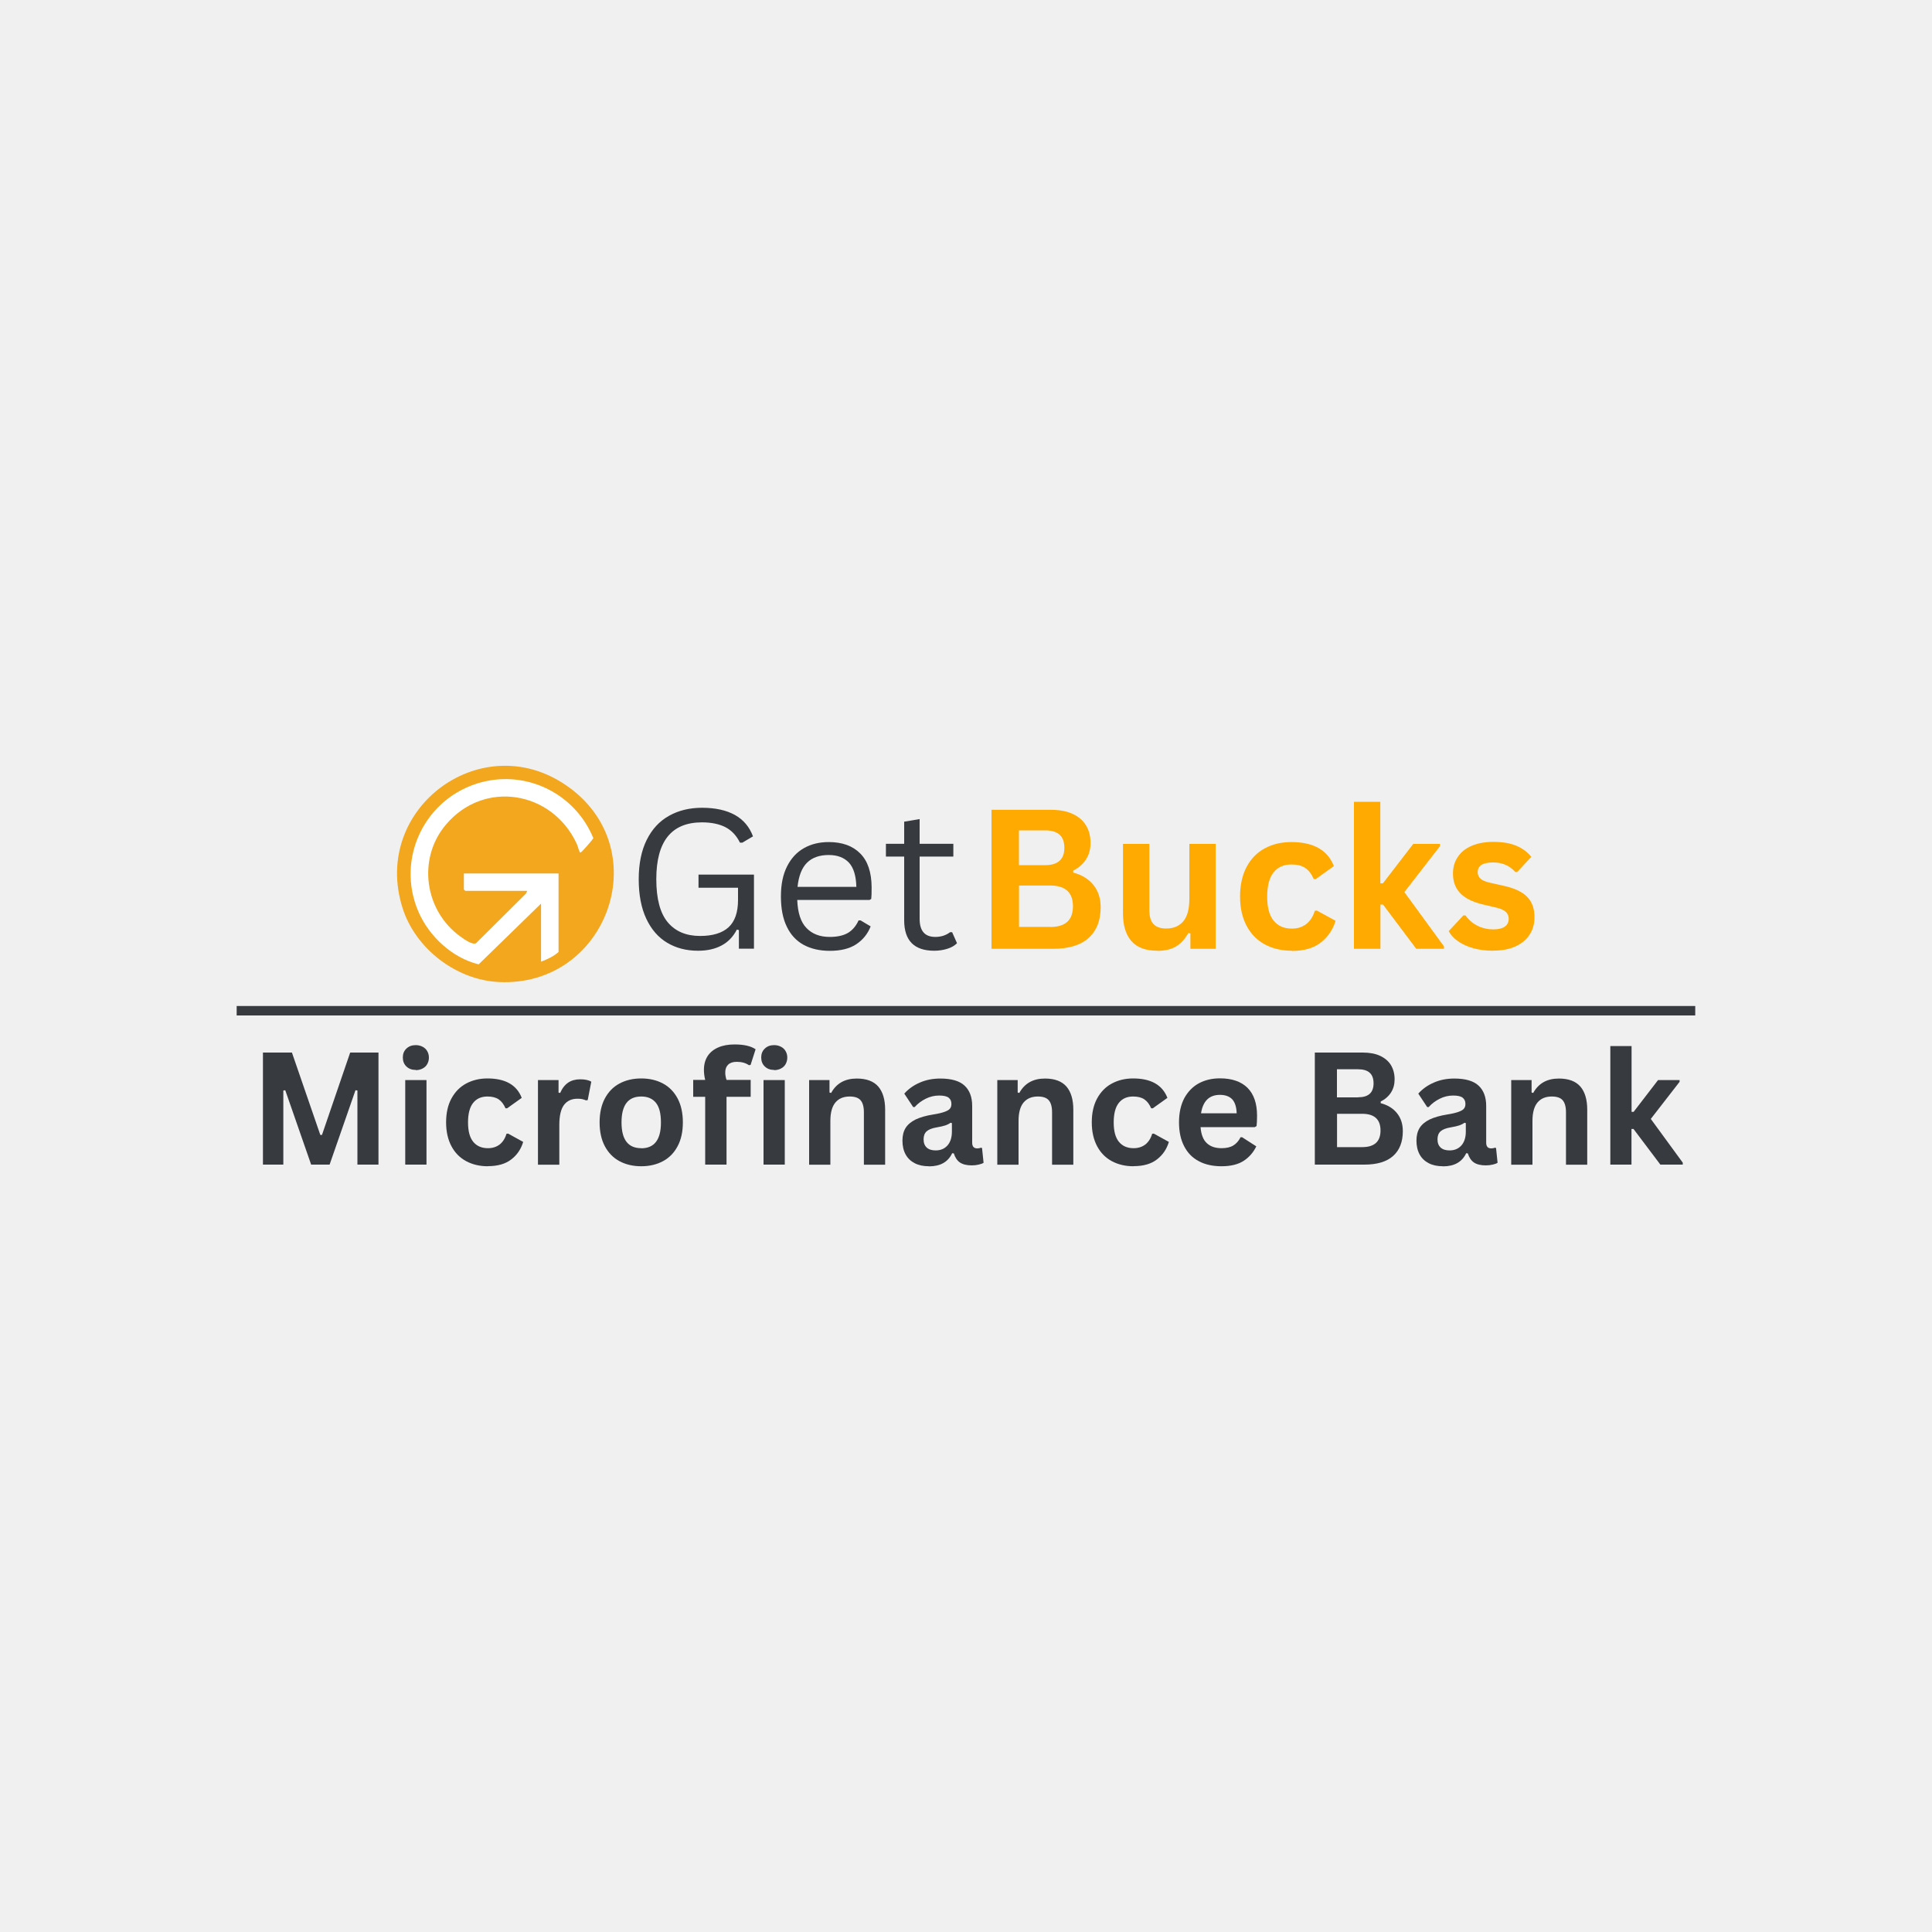
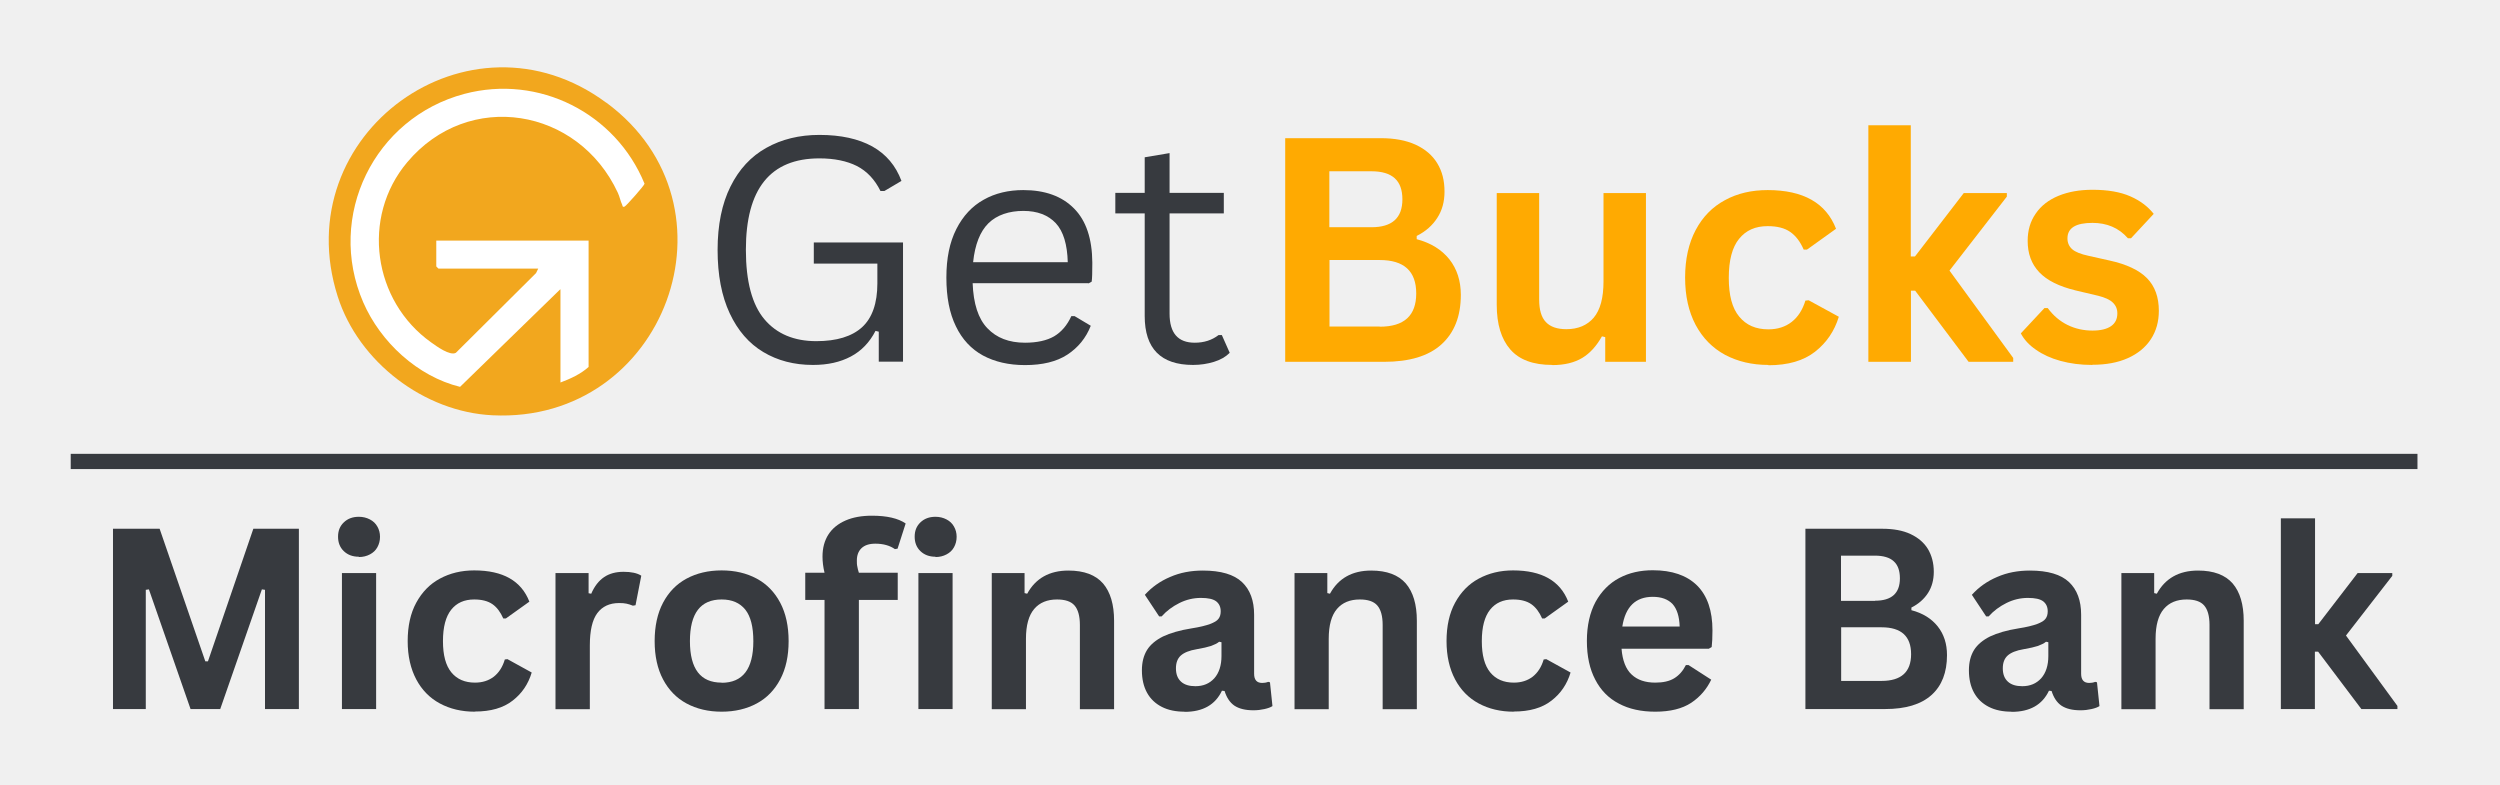
- <svg xmlns="http://www.w3.org/2000/svg" id="Layer_1" data-name="Layer 1" viewBox="0 0 200 200">
+ <svg xmlns="http://www.w3.org/2000/svg" id="Layer_1" version="1.1" viewBox="0 0 160.85 50.46">
  <defs>
    <style>
-       .cls-1 {
+       .st0 {
        fill: none;
        stroke: #373a3f;
        stroke-miterlimit: 41.36;
        stroke-width: .98px;
      }

-       .cls-2 {
+       .st1 {
        fill: #373a3f;
      }

-       .cls-3 {
+       .st2 {
        fill: #fff;
      }

-       .cls-4 {
+       .st3 {
        fill: #ffaa01;
      }

-       .cls-5 {
+       .st4 {
        fill: #f2a71e;
      }
    </style>
  </defs>
  <g>
-     <path class="cls-5" d="M58.97,81.55c8.98,6.64,3.77,20.64-7.32,20.11-4.42-.21-8.63-3.44-9.97-7.64-3.34-10.45,8.46-19,17.28-12.47Z" />
-     <path class="cls-3" d="M55.99,93.56l-6.44,6.27c-2.73-.67-5.12-2.88-6.23-5.44-2.4-5.55.71-11.87,6.51-13.41,4.79-1.27,9.73,1.24,11.59,5.78,0,.1-1.17,1.42-1.28,1.47-.15.06-.13-.05-.16-.12-.11-.22-.16-.52-.28-.77-2.54-5.47-9.6-6.66-13.55-1.96-2.98,3.54-2.2,8.93,1.54,11.59.35.25,1.21.88,1.59.67l5.16-5.13.14-.29h-6.42s-.14-.13-.14-.14v-1.66h9.8v8.13c-.51.46-1.17.76-1.81,1v-5.99Z" />
+     <path class="st4" d="M39.02,6.61c8.98,6.64,3.77,20.64-7.32,20.11-4.42-.21-8.63-3.44-9.97-7.64C18.39,8.63,30.19.08,39.01,6.61h.01Z" />
+     <path class="st2" d="M36.04,18.62l-6.44,6.27c-2.73-.67-5.12-2.88-6.23-5.44-2.4-5.55.71-11.87,6.51-13.41,4.79-1.27,9.73,1.24,11.59,5.78,0,.1-1.17,1.42-1.28,1.47-.15.06-.13-.05-.16-.12-.11-.22-.16-.52-.28-.77-2.54-5.47-9.6-6.66-13.55-1.96-2.98,3.54-2.2,8.93,1.54,11.59.35.25,1.21.88,1.59.67l5.16-5.13.14-.29h-6.42s-.14-.13-.14-.14v-1.66h9.8v8.13c-.51.46-1.17.76-1.81,1v-5.99h-.02Z" />
  </g>
-   <path class="cls-1" d="M24.5,104.63h150.99" />
-   <path class="cls-2" d="M72.25,98.42c-1.21,0-2.27-.28-3.19-.83-.92-.55-1.64-1.38-2.16-2.49-.52-1.11-.78-2.47-.78-4.08s.28-2.98.83-4.08c.55-1.11,1.32-1.94,2.31-2.49.98-.55,2.12-.83,3.41-.83,1.38,0,2.51.25,3.4.74.89.5,1.51,1.23,1.88,2.22l-1.1.65h-.25c-.37-.75-.88-1.28-1.52-1.61-.64-.32-1.44-.49-2.41-.49-3.16,0-4.73,1.96-4.73,5.88,0,2.04.4,3.53,1.19,4.47.79.94,1.91,1.41,3.34,1.41,1.31,0,2.29-.3,2.95-.9.65-.6.98-1.54.98-2.82v-1.27h-4.09v-1.36h5.74v7.67h-1.56v-1.93l-.21-.05c-.38.74-.91,1.29-1.59,1.65-.68.36-1.48.54-2.42.54Z" />
-   <path class="cls-2" d="M89.99,93.16h-7.46c.05,1.32.36,2.29.95,2.9.59.62,1.39.93,2.42.93.77,0,1.4-.14,1.87-.41.47-.28.84-.71,1.11-1.3h.21l1.04.62c-.31.79-.82,1.41-1.51,1.86-.69.45-1.6.67-2.72.67-1.05,0-1.95-.21-2.71-.62-.75-.41-1.34-1.04-1.74-1.88-.41-.84-.61-1.88-.61-3.13s.21-2.27.64-3.12c.43-.85,1.02-1.48,1.76-1.89.74-.42,1.6-.62,2.55-.62,1.39,0,2.48.39,3.26,1.18.78.78,1.17,1.95,1.18,3.49,0,.6-.01,1.01-.04,1.22l-.21.12ZM88.65,91.82c-.03-1.15-.28-1.99-.77-2.52-.49-.52-1.18-.79-2.09-.79-.95,0-1.7.26-2.24.79-.54.53-.87,1.37-.99,2.51h6.08Z" />
-   <path class="cls-2" d="M98.56,96.49l.51,1.15c-.26.26-.59.45-1.01.58-.42.13-.87.2-1.35.2-2.07,0-3.11-1.05-3.11-3.15v-6.6h-1.89v-1.32h1.89v-2.29l1.6-.27v2.56h3.49v1.32h-3.49v6.45c0,1.25.54,1.87,1.62,1.87.59,0,1.1-.16,1.53-.49h.21Z" />
-   <path class="cls-4" d="M102.64,98.22v-14.39h6.14c.89,0,1.64.14,2.25.42.61.28,1.08.68,1.39,1.19.32.52.47,1.12.47,1.83,0,.64-.15,1.2-.46,1.68-.31.49-.75.88-1.33,1.17v.21c.91.24,1.6.67,2.1,1.29.49.62.74,1.39.74,2.29,0,1.38-.42,2.44-1.25,3.19-.83.75-2.06,1.12-3.7,1.12h-6.36ZM108.19,89.56c1.33,0,1.99-.6,1.99-1.79,0-.61-.16-1.06-.49-1.36-.33-.3-.83-.45-1.5-.45h-2.71v3.6h2.71ZM108.72,95.96c1.57,0,2.35-.71,2.35-2.14s-.78-2.15-2.35-2.15h-3.23v4.28h3.23Z" />
-   <path class="cls-4" d="M119.82,98.42c-1.22,0-2.12-.33-2.7-1-.58-.67-.87-1.62-.87-2.87v-7.19h2.73v6.85c0,.66.14,1.15.43,1.45.29.31.73.46,1.32.46.75,0,1.34-.25,1.76-.74.42-.5.63-1.27.63-2.34v-5.68h2.73v10.86h-2.62v-1.59l-.21-.05c-.35.62-.77,1.09-1.27,1.39-.5.3-1.14.46-1.92.46Z" />
-   <path class="cls-4" d="M133.73,98.42c-1.05,0-1.98-.22-2.79-.65-.81-.44-1.44-1.08-1.89-1.92-.45-.85-.68-1.86-.68-3.05s.23-2.21.68-3.06c.45-.85,1.08-1.49,1.88-1.92.8-.44,1.72-.65,2.75-.65,2.29,0,3.76.83,4.4,2.49l-1.87,1.34h-.21c-.22-.51-.51-.89-.87-1.14-.36-.25-.84-.37-1.45-.37-.79,0-1.4.27-1.84.82-.44.54-.66,1.38-.66,2.51s.22,1.95.67,2.49c.45.55,1.07.82,1.88.82.59,0,1.09-.16,1.5-.48.41-.32.7-.78.88-1.37l.21-.02,1.94,1.06c-.28.92-.79,1.67-1.53,2.25-.74.58-1.74.87-3,.87Z" />
-   <path class="cls-4" d="M140.16,98.22v-15.22h2.73v8.44h.27l3.14-4.08h2.77v.23l-3.69,4.76,4.1,5.62v.25h-2.87l-3.44-4.58h-.27v4.58h-2.73Z" />
-   <path class="cls-4" d="M154.56,98.42c-.74,0-1.42-.09-2.04-.26-.62-.17-1.14-.41-1.58-.72-.44-.3-.76-.65-.97-1.05l1.52-1.63h.21c.36.49.79.85,1.28,1.09.49.24,1.03.36,1.6.36.53,0,.93-.1,1.2-.29.27-.19.4-.46.4-.82,0-.28-.1-.51-.29-.69-.19-.19-.51-.33-.94-.44l-1.44-.34c-1.08-.26-1.86-.65-2.36-1.18-.5-.53-.74-1.2-.74-2.01,0-.68.17-1.26.52-1.76.34-.5.83-.88,1.46-1.14.63-.26,1.36-.39,2.19-.39.98,0,1.79.14,2.43.42.64.28,1.14.66,1.51,1.13l-1.46,1.57h-.2c-.3-.34-.64-.59-1.02-.75-.38-.16-.8-.24-1.26-.24-1.08,0-1.61.33-1.61,1,0,.28.1.51.3.69.2.18.55.32,1.06.43l1.34.3c1.1.24,1.91.62,2.42,1.14.51.52.76,1.22.76,2.1,0,.69-.17,1.3-.51,1.82-.34.52-.83.93-1.48,1.22-.64.29-1.41.43-2.29.43Z" />
-   <path class="cls-2" d="M29.32,120.56h-2.1v-11.6h3l2.94,8.53h.17l2.92-8.53h2.93v11.6h-2.18v-7.67l-.2-.03-2.68,7.7h-1.91l-2.68-7.7-.2.03v7.67Z" />
-   <path class="cls-2" d="M43.04,110.76c-.4,0-.72-.12-.97-.36-.25-.24-.37-.55-.37-.93s.12-.68.37-.92c.25-.24.57-.36.97-.36.26,0,.5.06.71.17.21.11.37.26.48.46.11.19.17.41.17.66s-.06.47-.17.67c-.11.2-.27.35-.48.46-.21.11-.44.17-.71.17ZM41.95,120.56v-8.75h2.2v8.75h-2.2Z" />
-   <path class="cls-2" d="M50.5,120.73c-.85,0-1.6-.18-2.25-.53-.65-.35-1.16-.87-1.52-1.55-.36-.68-.55-1.5-.55-2.46s.18-1.79.55-2.47c.37-.68.87-1.2,1.52-1.55.65-.35,1.38-.53,2.21-.53,1.85,0,3.03.67,3.55,2.01l-1.51,1.08h-.17c-.18-.41-.41-.72-.7-.92-.29-.2-.68-.3-1.17-.3-.64,0-1.13.22-1.48.66-.35.44-.53,1.11-.53,2.02s.18,1.57.54,2.01c.36.44.87.66,1.52.66.48,0,.88-.13,1.21-.38.33-.26.57-.63.71-1.11l.17-.02,1.56.86c-.22.74-.63,1.35-1.23,1.81-.6.47-1.41.7-2.42.7Z" />
-   <path class="cls-2" d="M55.69,120.56v-8.75h2.13v1.3l.17.03c.21-.49.49-.84.83-1.07.34-.23.76-.34,1.25-.34s.88.08,1.14.25l-.37,1.9-.17.03c-.14-.06-.28-.1-.41-.13-.13-.03-.29-.04-.48-.04-.61,0-1.08.22-1.4.65-.32.43-.48,1.12-.48,2.08v4.1h-2.2Z" />
-   <path class="cls-2" d="M66.38,120.73c-.86,0-1.61-.18-2.26-.53-.65-.35-1.15-.87-1.51-1.55-.36-.68-.54-1.5-.54-2.46s.18-1.79.54-2.47c.36-.68.86-1.2,1.51-1.55.65-.35,1.4-.53,2.26-.53s1.61.18,2.26.53c.65.35,1.15.87,1.51,1.55.36.68.54,1.51.54,2.47s-.18,1.78-.54,2.46c-.36.68-.86,1.2-1.51,1.55-.65.35-1.4.53-2.26.53ZM66.38,118.87c1.36,0,2.04-.89,2.04-2.67,0-.93-.17-1.6-.52-2.04-.35-.43-.85-.65-1.52-.65-1.36,0-2.04.89-2.04,2.68s.68,2.67,2.04,2.67Z" />
-   <path class="cls-2" d="M73,120.56v-7.02h-1.24v-1.75h1.24c-.09-.37-.13-.72-.13-1.04,0-.56.13-1.03.38-1.42s.62-.69,1.1-.9c.48-.21,1.04-.31,1.7-.31.97,0,1.69.17,2.17.5l-.52,1.62-.17.03c-.33-.23-.75-.35-1.26-.35-.4,0-.69.1-.89.29-.2.19-.3.46-.3.79,0,.14,0,.27.03.39.02.12.05.25.1.4h2.5v1.75h-2.5v7.02h-2.2Z" />
-   <path class="cls-2" d="M80.14,110.76c-.4,0-.72-.12-.97-.36-.25-.24-.37-.55-.37-.93s.12-.68.37-.92c.25-.24.57-.36.97-.36.26,0,.5.06.71.17.21.11.37.26.48.46.11.19.17.41.17.66s-.06.47-.17.67c-.11.2-.27.35-.48.46-.21.11-.44.17-.71.17ZM79.04,120.56v-8.75h2.2v8.75h-2.2Z" />
-   <path class="cls-2" d="M83.76,120.56v-8.75h2.11v1.29l.17.04c.54-.99,1.43-1.49,2.65-1.49,1.01,0,1.75.28,2.23.83.47.55.71,1.35.71,2.4v5.69h-2.2v-5.42c0-.58-.12-1-.35-1.26-.23-.26-.61-.38-1.12-.38-.63,0-1.12.2-1.47.61-.35.41-.53,1.05-.53,1.92v4.53h-2.2Z" />
-   <path class="cls-2" d="M96.16,120.73c-.56,0-1.05-.1-1.46-.31-.41-.21-.73-.51-.95-.91-.22-.4-.33-.88-.33-1.44,0-.52.11-.95.33-1.31.22-.35.57-.64,1.03-.87.47-.22,1.07-.4,1.83-.52.52-.08.92-.18,1.19-.28.27-.1.46-.21.55-.34.1-.13.14-.29.14-.48,0-.28-.1-.49-.29-.64-.2-.15-.52-.22-.98-.22-.49,0-.95.11-1.39.33-.44.22-.82.5-1.14.86h-.16l-.92-1.39c.44-.49.99-.88,1.63-1.15.64-.28,1.34-.41,2.1-.41,1.16,0,2,.25,2.52.74.52.49.78,1.19.78,2.1v3.8c0,.39.17.59.52.59.13,0,.26-.02.39-.07l.11.03.16,1.53c-.12.08-.29.14-.51.19-.22.05-.45.08-.71.08-.52,0-.93-.1-1.23-.3-.29-.2-.5-.52-.63-.94l-.17-.02c-.43.91-1.23,1.36-2.4,1.36ZM96.86,119.09c.51,0,.91-.17,1.22-.51.3-.34.46-.82.46-1.43v-.89l-.15-.03c-.13.11-.31.19-.52.27-.21.07-.52.14-.92.21-.48.08-.82.22-1.03.41-.21.19-.31.47-.31.82,0,.38.11.66.33.86.22.2.53.29.93.29Z" />
-   <path class="cls-2" d="M103.24,120.56v-8.75h2.11v1.29l.17.04c.54-.99,1.43-1.49,2.65-1.49,1.01,0,1.75.28,2.23.83.47.55.71,1.35.71,2.4v5.69h-2.2v-5.42c0-.58-.12-1-.35-1.26-.23-.26-.61-.38-1.12-.38-.63,0-1.12.2-1.47.61-.35.41-.53,1.05-.53,1.92v4.53h-2.2Z" />
-   <path class="cls-2" d="M117.34,120.73c-.85,0-1.6-.18-2.25-.53-.65-.35-1.16-.87-1.52-1.55-.36-.68-.55-1.5-.55-2.46s.18-1.79.55-2.47c.37-.68.87-1.2,1.52-1.55.65-.35,1.38-.53,2.21-.53,1.85,0,3.03.67,3.55,2.01l-1.51,1.08h-.17c-.18-.41-.41-.72-.7-.92-.29-.2-.68-.3-1.17-.3-.64,0-1.13.22-1.48.66-.35.44-.53,1.11-.53,2.02s.18,1.57.54,2.01c.36.44.87.66,1.52.66.48,0,.88-.13,1.21-.38.33-.26.57-.63.71-1.11l.17-.02,1.56.86c-.22.74-.63,1.35-1.23,1.81-.6.47-1.41.7-2.42.7Z" />
-   <path class="cls-2" d="M129.91,116.68h-5.63c.06.76.28,1.32.65,1.66.37.35.88.52,1.52.52.5,0,.91-.09,1.22-.28.31-.19.56-.47.75-.85h.17l1.46.94c-.29.61-.72,1.11-1.29,1.49-.58.38-1.35.57-2.31.57-.9,0-1.69-.17-2.34-.52-.66-.34-1.17-.86-1.52-1.54-.36-.68-.54-1.51-.54-2.49s.19-1.83.56-2.52c.38-.68.88-1.19,1.52-1.53.64-.34,1.36-.5,2.16-.5,1.24,0,2.19.33,2.85.98.66.66.99,1.62.99,2.89,0,.46-.02.82-.05,1.07l-.17.1ZM128.02,115.26c-.02-.67-.18-1.15-.46-1.46-.29-.3-.71-.46-1.27-.46-1.11,0-1.76.64-1.96,1.91h3.69Z" />
-   <path class="cls-2" d="M136.11,120.56v-11.6h4.95c.71,0,1.32.11,1.81.34.49.23.87.55,1.12.96.25.42.38.91.38,1.47,0,.51-.12.97-.37,1.36-.25.39-.61.71-1.07.94v.17c.73.19,1.29.54,1.69,1.04.4.5.6,1.12.6,1.85,0,1.11-.33,1.97-1,2.57-.67.6-1.66.9-2.98.9h-5.13ZM140.59,113.59c1.07,0,1.6-.48,1.6-1.44,0-.49-.13-.86-.4-1.1-.26-.24-.67-.36-1.21-.36h-2.18v2.91h2.18ZM141.01,118.75c1.26,0,1.9-.57,1.9-1.72s-.63-1.73-1.9-1.73h-2.6v3.45h2.6Z" />
-   <path class="cls-2" d="M149.37,120.73c-.56,0-1.05-.1-1.46-.31-.41-.21-.73-.51-.95-.91-.22-.4-.33-.88-.33-1.44,0-.52.11-.95.33-1.31.22-.35.57-.64,1.03-.87.47-.22,1.07-.4,1.83-.52.52-.08.92-.18,1.19-.28.27-.1.46-.21.55-.34.1-.13.14-.29.14-.48,0-.28-.1-.49-.29-.64-.2-.15-.52-.22-.98-.22-.49,0-.95.11-1.39.33-.44.22-.82.5-1.14.86h-.16l-.92-1.39c.44-.49.99-.88,1.63-1.15.64-.28,1.34-.41,2.1-.41,1.16,0,2,.25,2.52.74.52.49.78,1.19.78,2.1v3.8c0,.39.17.59.52.59.13,0,.26-.02.39-.07l.11.03.16,1.53c-.12.08-.29.14-.51.19-.22.05-.45.08-.71.08-.52,0-.93-.1-1.23-.3-.29-.2-.5-.52-.63-.94l-.17-.02c-.43.91-1.23,1.36-2.4,1.36ZM150.06,119.09c.51,0,.91-.17,1.22-.51.3-.34.46-.82.46-1.43v-.89l-.15-.03c-.13.11-.31.19-.52.27-.21.07-.52.14-.92.21-.48.08-.82.22-1.03.41-.21.19-.31.47-.31.82,0,.38.11.66.33.86.22.2.53.29.93.29Z" />
-   <path class="cls-2" d="M156.44,120.56v-8.75h2.11v1.29l.17.04c.54-.99,1.43-1.49,2.65-1.49,1.01,0,1.75.28,2.23.83.47.55.71,1.35.71,2.4v5.69h-2.2v-5.42c0-.58-.12-1-.35-1.26-.23-.26-.61-.38-1.12-.38-.63,0-1.12.2-1.47.61-.35.41-.53,1.05-.53,1.92v4.53h-2.2Z" />
-   <path class="cls-2" d="M166.7,120.56v-12.27h2.2v6.81h.21l2.53-3.29h2.23v.18l-2.98,3.84,3.31,4.53v.2h-2.32l-2.78-3.69h-.21v3.69h-2.2Z" />
+   <path class="st0" d="M4.55,29.69h150.99" />
+   <path class="st1" d="M52.3,23.48c-1.21,0-2.27-.28-3.19-.83-.92-.55-1.64-1.38-2.16-2.49-.52-1.11-.78-2.47-.78-4.08s.28-2.98.83-4.08c.55-1.11,1.32-1.94,2.31-2.49.98-.55,2.12-.83,3.41-.83,1.38,0,2.51.25,3.4.74.89.5,1.51,1.23,1.88,2.22l-1.1.65h-.25c-.37-.75-.88-1.28-1.52-1.61-.64-.32-1.44-.49-2.41-.49-3.16,0-4.73,1.96-4.73,5.88,0,2.04.4,3.53,1.19,4.47s1.91,1.41,3.34,1.41c1.31,0,2.29-.3,2.95-.9.65-.6.98-1.54.98-2.82v-1.27h-4.09v-1.36h5.74v7.67h-1.56v-1.93l-.21-.05c-.38.74-.91,1.29-1.59,1.65-.68.36-1.48.54-2.42.54h-.02Z" />
+   <path class="st1" d="M70.04,18.22h-7.46c.05,1.32.36,2.29.95,2.9.59.62,1.39.93,2.42.93.77,0,1.4-.14,1.87-.41.47-.28.84-.71,1.11-1.3h.21l1.04.62c-.31.79-.82,1.41-1.51,1.86s-1.6.67-2.72.67c-1.05,0-1.95-.21-2.71-.62-.75-.41-1.34-1.04-1.74-1.88-.41-.84-.61-1.88-.61-3.13s.21-2.27.64-3.12c.43-.85,1.02-1.48,1.76-1.89.74-.42,1.6-.62,2.55-.62,1.39,0,2.48.39,3.26,1.18.78.78,1.17,1.95,1.18,3.49,0,.6-.01,1.01-.04,1.22l-.21.12v-.02ZM68.7,16.88c-.03-1.15-.28-1.99-.77-2.52-.49-.52-1.18-.79-2.09-.79s-1.7.26-2.24.79-.87,1.37-.99,2.51h6.09Z" />
+   <path class="st1" d="M78.61,21.55l.51,1.15c-.26.26-.59.45-1.01.58-.42.13-.87.2-1.35.2-2.07,0-3.11-1.05-3.11-3.15v-6.6h-1.89v-1.32h1.89v-2.29l1.6-.27v2.56h3.49v1.32h-3.49v6.45c0,1.25.54,1.87,1.62,1.87.59,0,1.1-.16,1.53-.49h.21Z" />
+   <path class="st3" d="M82.69,23.28v-14.39h6.14c.89,0,1.64.14,2.25.42s1.08.68,1.39,1.19c.32.52.47,1.12.47,1.83,0,.64-.15,1.2-.46,1.68-.31.49-.75.88-1.33,1.17v.21c.91.24,1.6.67,2.1,1.29.49.62.74,1.39.74,2.29,0,1.38-.42,2.44-1.25,3.19s-2.06,1.12-3.7,1.12h-6.36.01ZM88.24,14.62c1.33,0,1.99-.6,1.99-1.79,0-.61-.16-1.06-.49-1.36-.33-.3-.83-.45-1.5-.45h-2.71v3.6h2.71ZM88.77,21.02c1.57,0,2.35-.71,2.35-2.14s-.78-2.15-2.35-2.15h-3.23v4.28h3.23Z" />
+   <path class="st3" d="M99.87,23.48c-1.22,0-2.12-.33-2.7-1-.58-.67-.87-1.62-.87-2.87v-7.19h2.73v6.85c0,.66.14,1.15.43,1.45.29.31.73.46,1.32.46.75,0,1.34-.25,1.76-.74.42-.5.63-1.27.63-2.34v-5.68h2.73v10.86h-2.62v-1.59l-.21-.05c-.35.62-.77,1.09-1.27,1.39s-1.14.46-1.92.46h-.01Z" />
+   <path class="st3" d="M113.78,23.48c-1.05,0-1.98-.22-2.79-.65-.81-.44-1.44-1.08-1.89-1.92-.45-.85-.68-1.86-.68-3.05s.23-2.21.68-3.06,1.08-1.49,1.88-1.92c.8-.44,1.72-.65,2.75-.65,2.29,0,3.76.83,4.4,2.49l-1.87,1.34h-.21c-.22-.51-.51-.89-.87-1.14s-.84-.37-1.45-.37c-.79,0-1.4.27-1.84.82-.44.54-.66,1.38-.66,2.51s.22,1.95.67,2.49c.45.55,1.07.82,1.88.82.59,0,1.09-.16,1.5-.48s.7-.78.88-1.37l.21-.02,1.94,1.06c-.28.92-.79,1.67-1.53,2.25s-1.74.87-3,.87v-.02Z" />
+   <path class="st3" d="M120.21,23.28v-15.22h2.73v8.44h.27l3.14-4.08h2.77v.23l-3.69,4.76,4.1,5.62v.25h-2.87l-3.44-4.58h-.27v4.58h-2.74Z" />
+   <path class="st3" d="M134.61,23.48c-.74,0-1.42-.09-2.04-.26-.62-.17-1.14-.41-1.58-.72-.44-.3-.76-.65-.97-1.05l1.52-1.63h.21c.36.49.79.85,1.28,1.09s1.03.36,1.6.36c.53,0,.93-.1,1.2-.29s.4-.46.4-.82c0-.28-.1-.51-.29-.69-.19-.19-.51-.33-.94-.44l-1.44-.34c-1.08-.26-1.86-.65-2.36-1.18s-.74-1.2-.74-2.01c0-.68.17-1.26.52-1.76.34-.5.83-.88,1.46-1.14s1.36-.39,2.19-.39c.98,0,1.79.14,2.43.42s1.14.66,1.51,1.13l-1.46,1.57h-.2c-.3-.34-.64-.59-1.02-.75s-.8-.24-1.26-.24c-1.08,0-1.61.33-1.61,1,0,.28.1.51.3.69s.55.32,1.06.43l1.34.3c1.1.24,1.91.62,2.42,1.14s.76,1.22.76,2.1c0,.69-.17,1.3-.51,1.82s-.83.93-1.48,1.22c-.64.29-1.41.43-2.29.43h-.01Z" />
+   <path class="st1" d="M9.37,45.62h-2.1v-11.6h3l2.94,8.53h.17l2.92-8.53h2.93v11.6h-2.18v-7.67l-.2-.03-2.68,7.7h-1.91l-2.68-7.7-.2.03v7.67h0Z" />
+   <path class="st1" d="M23.09,35.82c-.4,0-.72-.12-.97-.36s-.37-.55-.37-.93.12-.68.37-.92.57-.36.97-.36c.26,0,.5.06.71.17s.37.26.48.46c.11.19.17.41.17.66s-.06.47-.17.67c-.11.2-.27.35-.48.46s-.44.17-.71.17v-.02ZM22,45.62v-8.75h2.2v8.75h-2.2Z" />
+   <path class="st1" d="M30.55,45.79c-.85,0-1.6-.18-2.25-.53s-1.16-.87-1.52-1.55-.55-1.5-.55-2.46.18-1.79.55-2.47.87-1.2,1.52-1.55c.65-.35,1.38-.53,2.21-.53,1.85,0,3.03.67,3.55,2.01l-1.51,1.08h-.17c-.18-.41-.41-.72-.7-.92s-.68-.3-1.17-.3c-.64,0-1.13.22-1.48.66s-.53,1.11-.53,2.02.18,1.57.54,2.01.87.66,1.52.66c.48,0,.88-.13,1.21-.38.33-.26.57-.63.71-1.11l.17-.02,1.56.86c-.22.74-.63,1.35-1.23,1.81-.6.47-1.41.7-2.42.7h-.01Z" />
+   <path class="st1" d="M35.74,45.62v-8.75h2.13v1.3l.17.03c.21-.49.49-.84.83-1.07s.76-.34,1.25-.34.88.08,1.14.25l-.37,1.9-.17.03c-.14-.06-.28-.1-.41-.13s-.29-.04-.48-.04c-.61,0-1.08.22-1.4.65s-.48,1.12-.48,2.08v4.1h-2.21Z" />
+   <path class="st1" d="M46.43,45.79c-.86,0-1.61-.18-2.26-.53s-1.15-.87-1.51-1.55c-.36-.68-.54-1.5-.54-2.46s.18-1.79.54-2.47.86-1.2,1.51-1.55c.65-.35,1.4-.53,2.26-.53s1.61.18,2.26.53,1.15.87,1.51,1.55.54,1.51.54,2.47-.18,1.78-.54,2.46-.86,1.2-1.51,1.55c-.65.35-1.4.53-2.26.53ZM46.43,43.93c1.36,0,2.04-.89,2.04-2.67,0-.93-.17-1.6-.52-2.04-.35-.43-.85-.65-1.52-.65-1.36,0-2.04.89-2.04,2.68s.68,2.67,2.04,2.67h0Z" />
+   <path class="st1" d="M53.05,45.62v-7.02h-1.24v-1.75h1.24c-.09-.37-.13-.72-.13-1.04,0-.56.13-1.03.38-1.42s.62-.69,1.1-.9c.48-.21,1.04-.31,1.7-.31.97,0,1.69.17,2.17.5l-.52,1.62-.17.03c-.33-.23-.75-.35-1.26-.35-.4,0-.69.1-.89.29s-.3.46-.3.79c0,.14,0,.27.03.39.02.12.05.25.1.4h2.5v1.75h-2.5v7.02h-2.21Z" />
+   <path class="st1" d="M60.19,35.82c-.4,0-.72-.12-.97-.36s-.37-.55-.37-.93.12-.68.37-.92.57-.36.97-.36c.26,0,.5.06.71.17s.37.26.48.46c.11.19.17.41.17.66s-.06.47-.17.67-.27.35-.48.46c-.21.11-.44.17-.71.17v-.02ZM59.09,45.62v-8.75h2.2v8.75h-2.2Z" />
+   <path class="st1" d="M63.81,45.62v-8.75h2.11v1.29l.17.04c.54-.99,1.43-1.49,2.65-1.49,1.01,0,1.75.28,2.23.83.47.55.71,1.35.71,2.4v5.69h-2.2v-5.42c0-.58-.12-1-.35-1.26-.23-.26-.61-.38-1.12-.38-.63,0-1.12.2-1.47.61s-.53,1.05-.53,1.92v4.53h-2.2Z" />
+   <path class="st1" d="M76.21,45.79c-.56,0-1.05-.1-1.46-.31-.41-.21-.73-.51-.95-.91-.22-.4-.33-.88-.33-1.44,0-.52.11-.95.33-1.31.22-.35.57-.64,1.03-.87.47-.22,1.07-.4,1.83-.52.52-.08.92-.18,1.19-.28.27-.1.46-.21.55-.34.1-.13.14-.29.14-.48,0-.28-.1-.49-.29-.64-.2-.15-.52-.22-.98-.22-.49,0-.95.11-1.39.33s-.82.5-1.14.86h-.16l-.92-1.39c.44-.49.99-.88,1.63-1.15.64-.28,1.34-.41,2.1-.41,1.16,0,2,.25,2.52.74s.78,1.19.78,2.1v3.8c0,.39.17.59.52.59.13,0,.26-.02.39-.07l.11.03.16,1.53c-.12.08-.29.14-.51.19s-.45.08-.71.08c-.52,0-.93-.1-1.23-.3-.29-.2-.5-.52-.63-.94l-.17-.02c-.43.91-1.23,1.36-2.4,1.36h0ZM76.91,44.15c.51,0,.91-.17,1.22-.51.3-.34.46-.82.46-1.43v-.89l-.15-.03c-.13.11-.31.19-.52.27-.21.07-.52.14-.92.21-.48.08-.82.22-1.03.41s-.31.47-.31.82c0,.38.11.66.33.86s.53.29.93.29h-.01Z" />
+   <path class="st1" d="M83.29,45.62v-8.75h2.11v1.29l.17.04c.54-.99,1.43-1.49,2.65-1.49,1.01,0,1.75.28,2.23.83.47.55.71,1.35.71,2.4v5.69h-2.2v-5.42c0-.58-.12-1-.35-1.26-.23-.26-.61-.38-1.12-.38-.63,0-1.12.2-1.47.61s-.53,1.05-.53,1.92v4.53h-2.2Z" />
+   <path class="st1" d="M97.39,45.79c-.85,0-1.6-.18-2.25-.53s-1.16-.87-1.52-1.55c-.36-.68-.55-1.5-.55-2.46s.18-1.79.55-2.47.87-1.2,1.52-1.55c.65-.35,1.38-.53,2.21-.53,1.85,0,3.03.67,3.55,2.01l-1.51,1.08h-.17c-.18-.41-.41-.72-.7-.92-.29-.2-.68-.3-1.17-.3-.64,0-1.13.22-1.48.66-.35.44-.53,1.11-.53,2.02s.18,1.57.54,2.01.87.66,1.52.66c.48,0,.88-.13,1.21-.38.33-.26.57-.63.71-1.11l.17-.02,1.56.86c-.22.74-.63,1.35-1.23,1.81-.6.47-1.41.7-2.42.7h0Z" />
+   <path class="st1" d="M109.96,41.74h-5.63c.06.76.28,1.32.65,1.66.37.35.88.52,1.52.52.5,0,.91-.09,1.22-.28s.56-.47.75-.85h.17l1.46.94c-.29.61-.72,1.11-1.29,1.49-.58.38-1.35.57-2.31.57-.9,0-1.69-.17-2.34-.52-.66-.34-1.17-.86-1.52-1.54-.36-.68-.54-1.51-.54-2.49s.19-1.83.56-2.52c.38-.68.88-1.19,1.52-1.53s1.36-.5,2.16-.5c1.24,0,2.19.33,2.85.98.66.66.99,1.62.99,2.89,0,.46-.02.82-.05,1.07l-.17.1h0ZM108.07,40.32c-.02-.67-.18-1.15-.46-1.46-.29-.3-.71-.46-1.27-.46-1.11,0-1.76.64-1.96,1.91h3.69Z" />
+   <path class="st1" d="M116.16,45.62v-11.6h4.95c.71,0,1.32.11,1.81.34.49.23.87.55,1.12.96.25.42.38.91.38,1.47,0,.51-.12.97-.37,1.36s-.61.71-1.07.94v.17c.73.19,1.29.54,1.69,1.04.4.5.6,1.12.6,1.85,0,1.11-.33,1.97-1,2.57s-1.66.9-2.98.9h-5.13ZM120.64,38.65c1.07,0,1.6-.48,1.6-1.44,0-.49-.13-.86-.4-1.1-.26-.24-.67-.36-1.21-.36h-2.18v2.91h2.19ZM121.06,43.81c1.26,0,1.9-.57,1.9-1.72s-.63-1.73-1.9-1.73h-2.6v3.45s2.6,0,2.6,0Z" />
+   <path class="st1" d="M129.42,45.79c-.56,0-1.05-.1-1.46-.31s-.73-.51-.95-.91-.33-.88-.33-1.44c0-.52.11-.95.33-1.31.22-.35.57-.64,1.03-.87.47-.22,1.07-.4,1.83-.52.52-.08.92-.18,1.19-.28s.46-.21.55-.34c.1-.13.14-.29.14-.48,0-.28-.1-.49-.29-.64-.2-.15-.52-.22-.98-.22-.49,0-.95.11-1.39.33s-.82.5-1.14.86h-.16l-.92-1.39c.44-.49.99-.88,1.63-1.15.64-.28,1.34-.41,2.1-.41,1.16,0,2,.25,2.52.74s.78,1.19.78,2.1v3.8c0,.39.17.59.52.59.13,0,.26-.02.39-.07l.11.03.16,1.53c-.12.08-.29.14-.51.19s-.45.08-.71.08c-.52,0-.93-.1-1.23-.3-.29-.2-.5-.52-.63-.94l-.17-.02c-.43.91-1.23,1.36-2.4,1.36h-.01ZM130.11,44.15c.51,0,.91-.17,1.22-.51.3-.34.46-.82.46-1.43v-.89l-.15-.03c-.13.11-.31.19-.52.27-.21.07-.52.14-.92.21-.48.08-.82.22-1.03.41-.21.19-.31.47-.31.82,0,.38.11.66.33.86s.53.29.93.29h-.01Z" />
+   <path class="st1" d="M136.49,45.62v-8.75h2.11v1.29l.17.04c.54-.99,1.43-1.49,2.65-1.49,1.01,0,1.75.28,2.23.83.47.55.71,1.35.71,2.4v5.69h-2.2v-5.42c0-.58-.12-1-.35-1.26-.23-.26-.61-.38-1.12-.38-.63,0-1.12.2-1.47.61s-.53,1.05-.53,1.92v4.53h-2.2Z" />
+   <path class="st1" d="M146.75,45.62v-12.27h2.2v6.81h.21l2.53-3.29h2.23v.18l-2.98,3.84,3.31,4.53v.2h-2.32l-2.78-3.69h-.21v3.69h-2.2.01Z" />
</svg>
